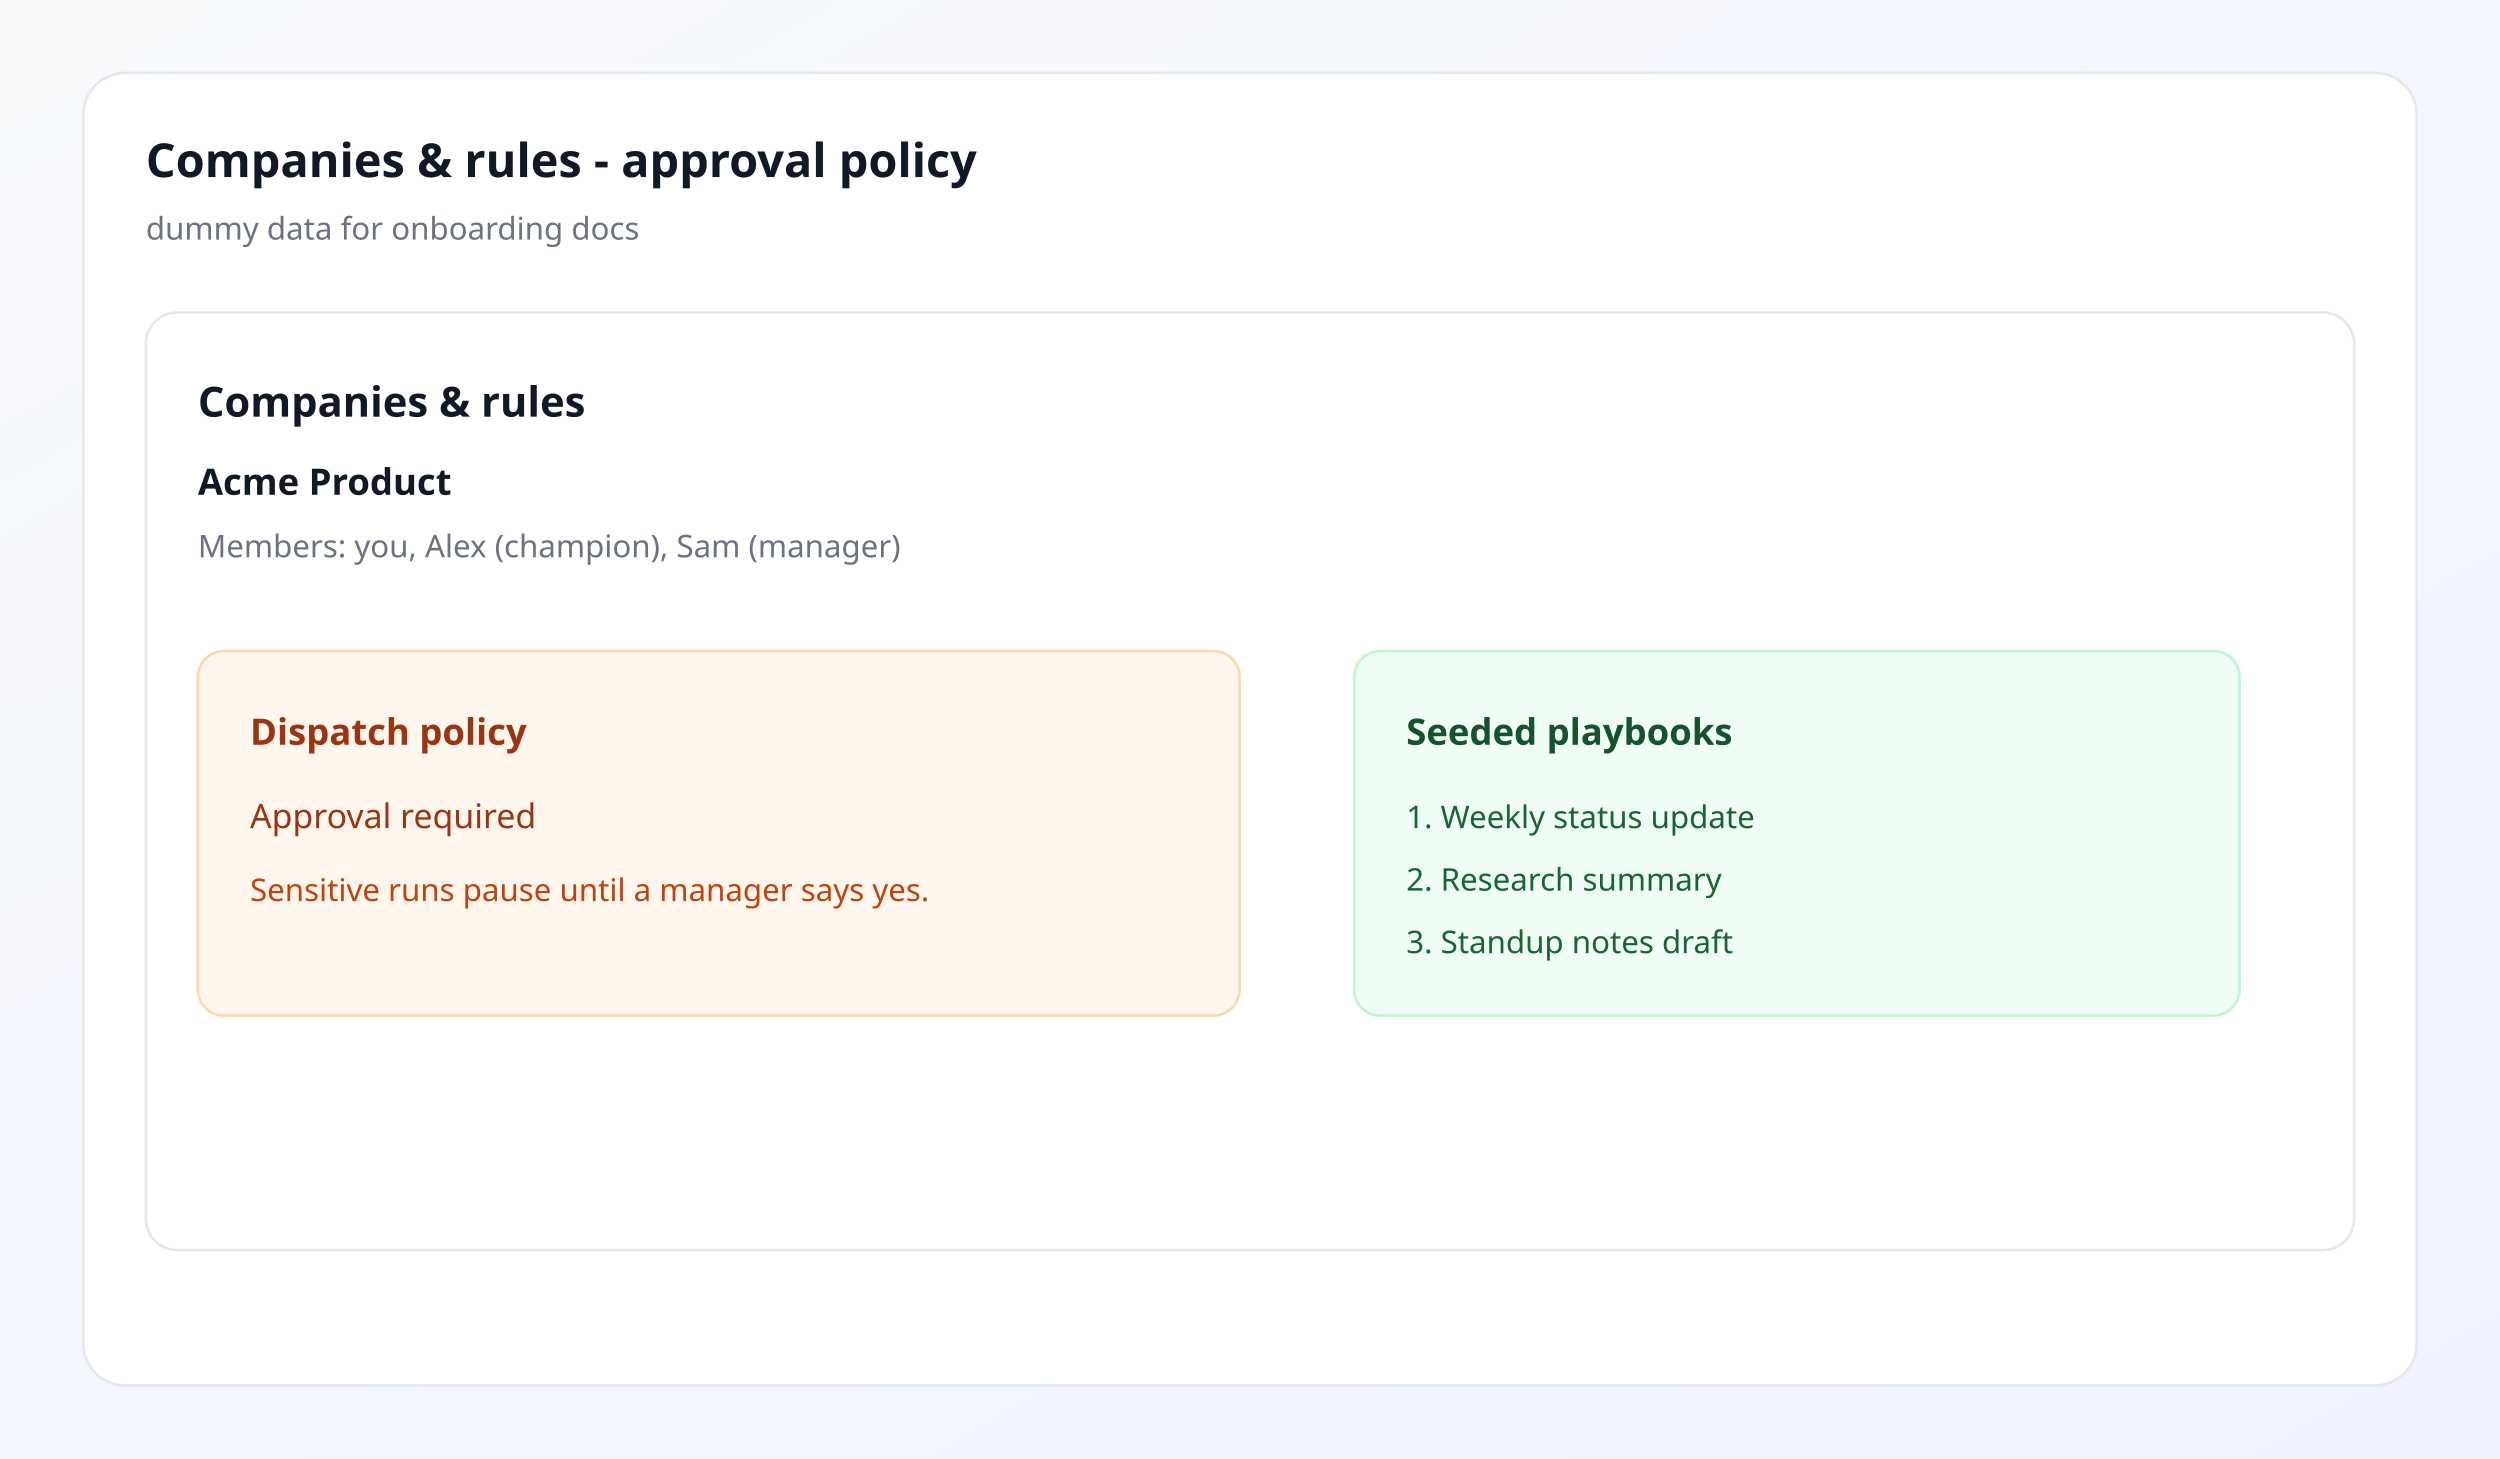
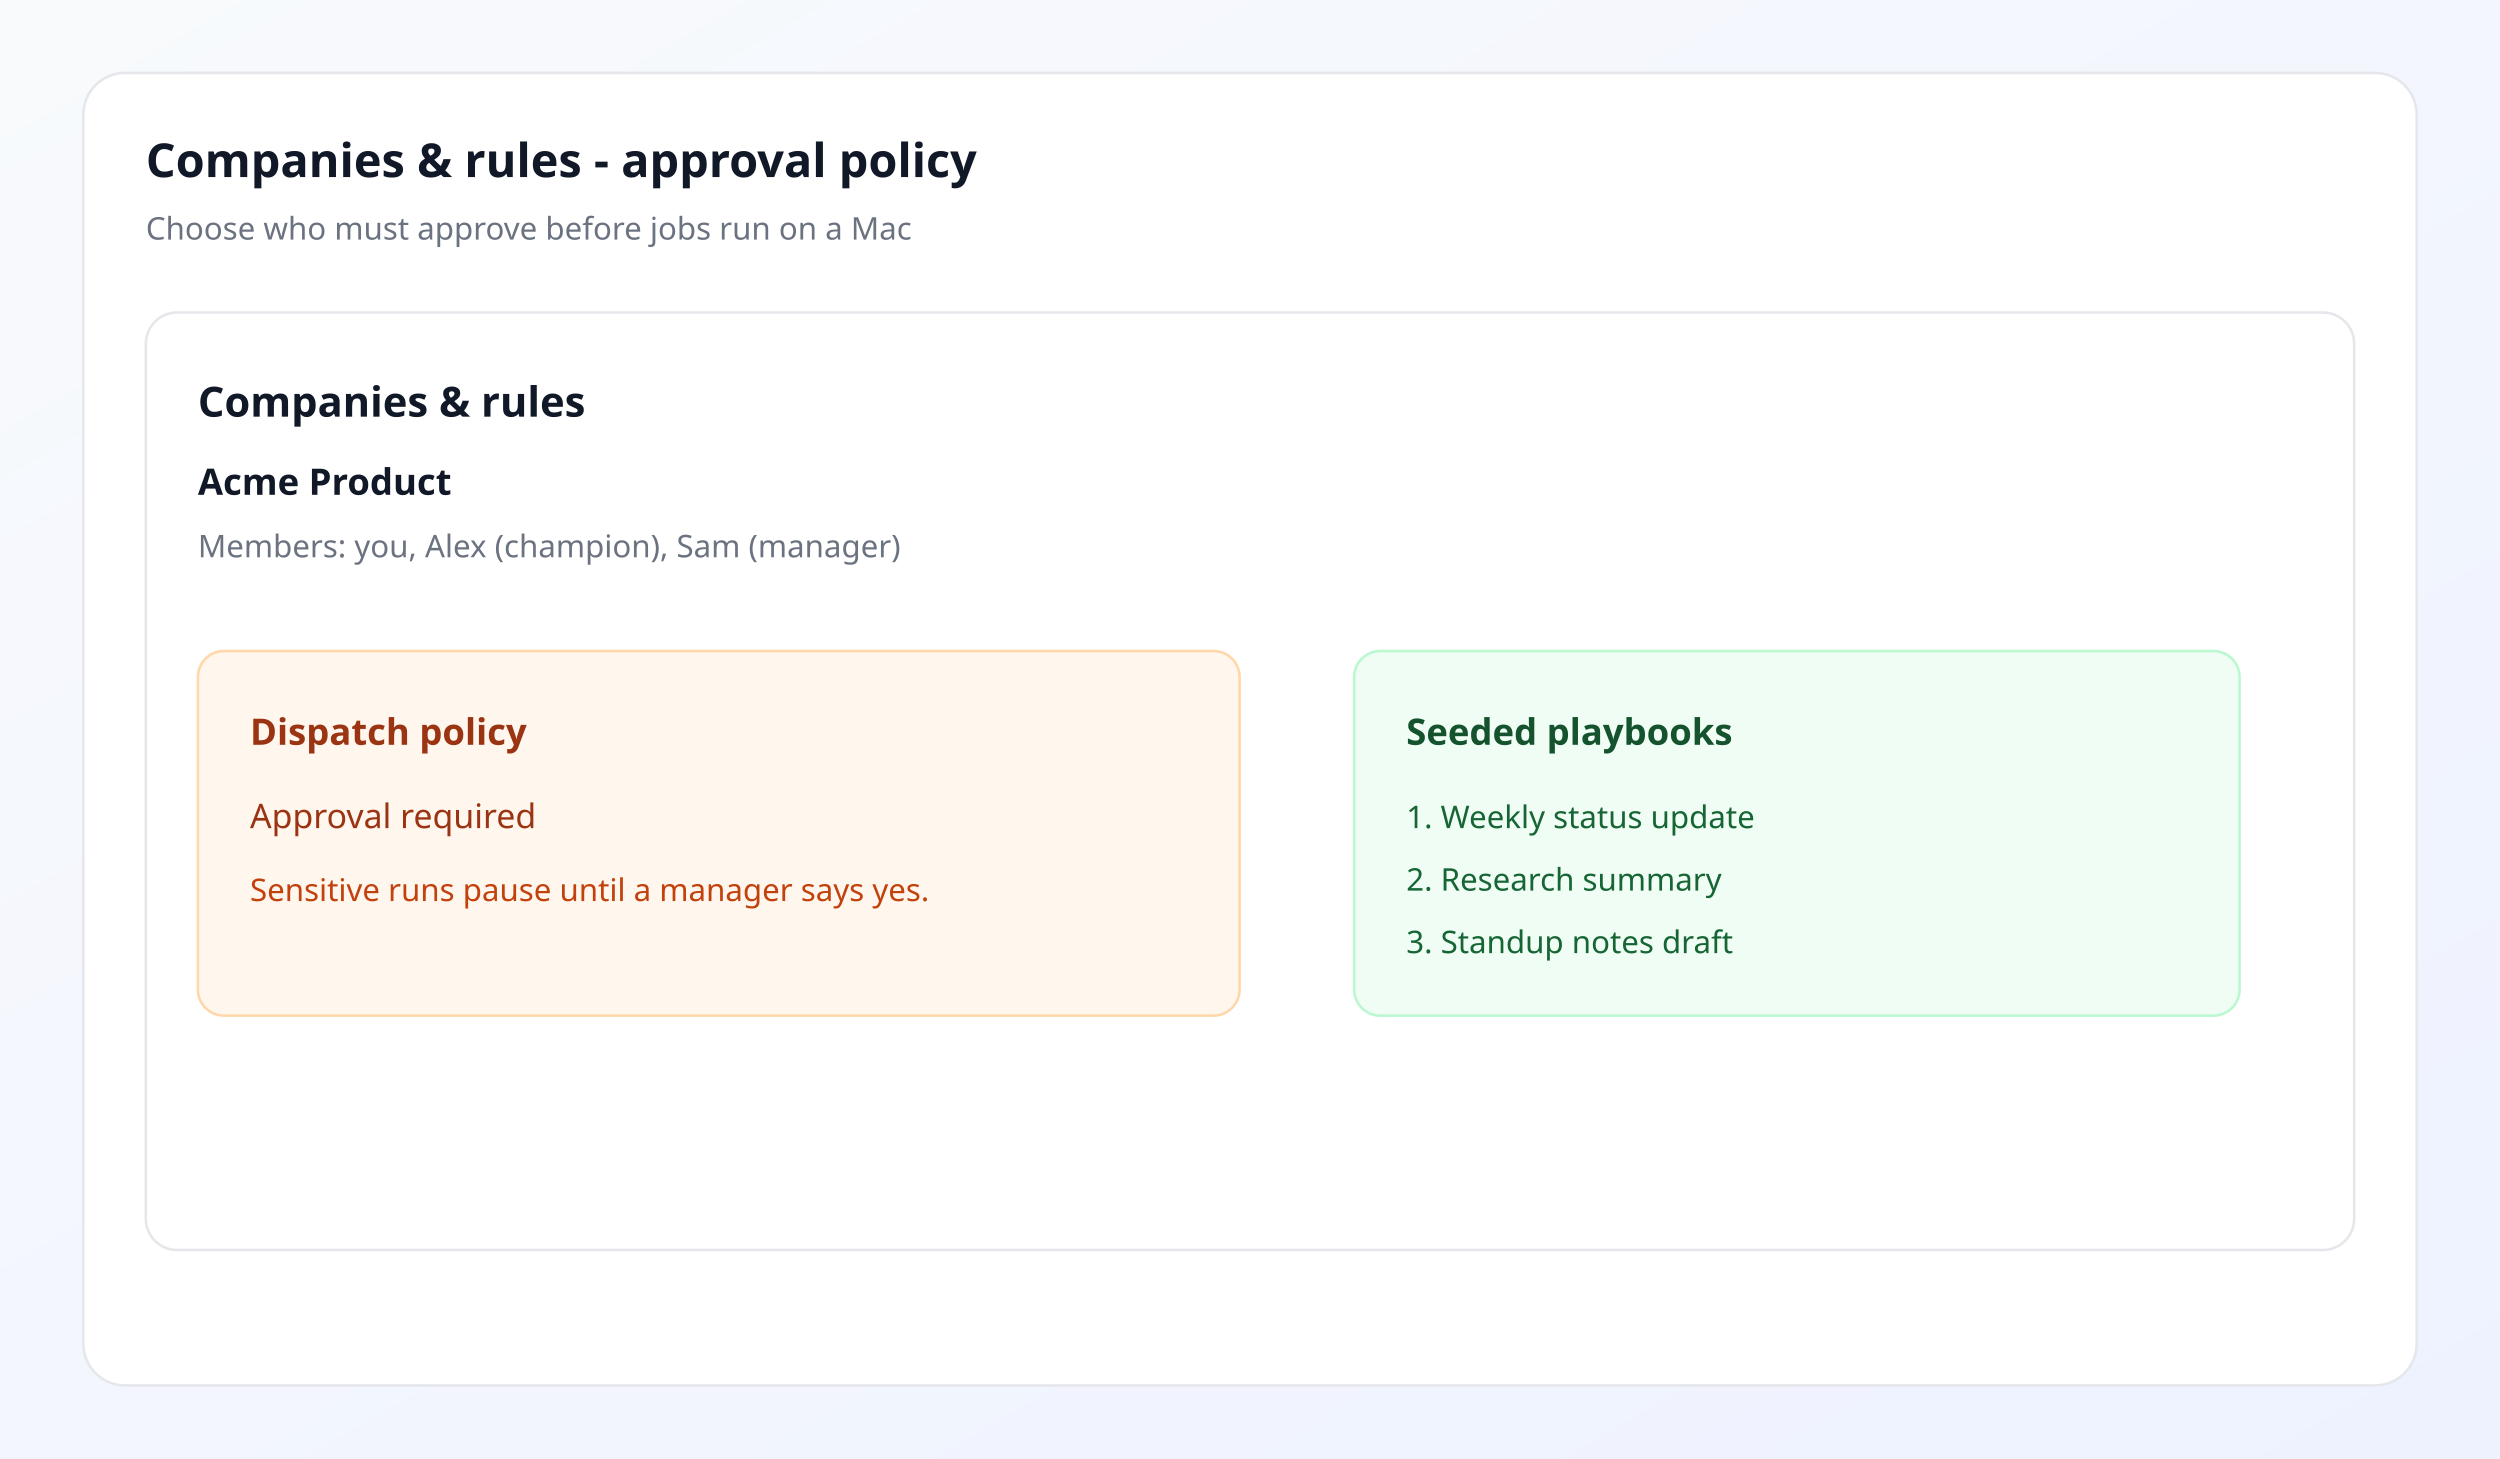
<svg xmlns="http://www.w3.org/2000/svg" width="960" height="560" viewBox="0 0 960 560" role="img" aria-label="Companies and rules - approval policy">
  <defs>
    <linearGradient id="bg" x1="0" y1="0" x2="1" y2="1">
      <stop offset="0%" stop-color="#f8fafc" />
      <stop offset="100%" stop-color="#eef2ff" />
    </linearGradient>
  </defs>
  <rect width="960" height="560" fill="url(#bg)" />
  <rect x="32" y="28" width="896" height="504" rx="16" fill="#ffffff" stroke="#e5e7eb" />
  <text x="56" y="68" font-family="ui-sans-serif, system-ui, sans-serif" font-size="18" font-weight="600" fill="#111827">Companies &amp; rules  -  approval policy</text>
-   <text x="56" y="92" font-family="ui-sans-serif, system-ui, sans-serif" font-size="12" fill="#6b7280">dummy data for onboarding docs</text>
+   <text x="56" y="92" font-family="ui-sans-serif, system-ui, sans-serif" font-size="12" fill="#6b7280">Choose who must approve before jobs run on a Mac</text>
  <rect x="56" y="120" width="848" height="360" rx="12" fill="#fff" stroke="#e5e7eb" />
  <text x="76" y="160" font-family="ui-sans-serif, system-ui, sans-serif" font-size="16" font-weight="600" fill="#111827">Companies &amp; rules</text>
  <text x="76" y="190" font-family="ui-sans-serif, system-ui, sans-serif" font-size="14" font-weight="600" fill="#111827">Acme Product</text>
  <text x="76" y="214" font-family="ui-sans-serif, system-ui, sans-serif" font-size="12" fill="#6b7280">Members: you, Alex (champion), Sam (manager)</text>
  <rect x="76" y="250" width="400" height="140" rx="10" fill="#fff7ed" stroke="#fed7aa" />
  <text x="96" y="286" font-family="ui-sans-serif, system-ui, sans-serif" font-size="14" font-weight="600" fill="#9a3412">Dispatch policy</text>
  <text x="96" y="318" font-family="ui-sans-serif, system-ui, sans-serif" font-size="13" fill="#9a3412">Approval required</text>
  <text x="96" y="346" font-family="ui-sans-serif, system-ui, sans-serif" font-size="12" fill="#c2410c">Sensitive runs pause until a manager says yes.</text>
  <rect x="520" y="250" width="340" height="140" rx="10" fill="#f0fdf4" stroke="#bbf7d0" />
  <text x="540" y="286" font-family="ui-sans-serif, system-ui, sans-serif" font-size="14" font-weight="600" fill="#14532d">Seeded playbooks</text>
  <text x="540" y="318" font-family="ui-sans-serif, system-ui, sans-serif" font-size="12" fill="#166534">1. Weekly status update</text>
  <text x="540" y="342" font-family="ui-sans-serif, system-ui, sans-serif" font-size="12" fill="#166534">2. Research summary</text>
  <text x="540" y="366" font-family="ui-sans-serif, system-ui, sans-serif" font-size="12" fill="#166534">3. Standup notes draft</text>
</svg>
